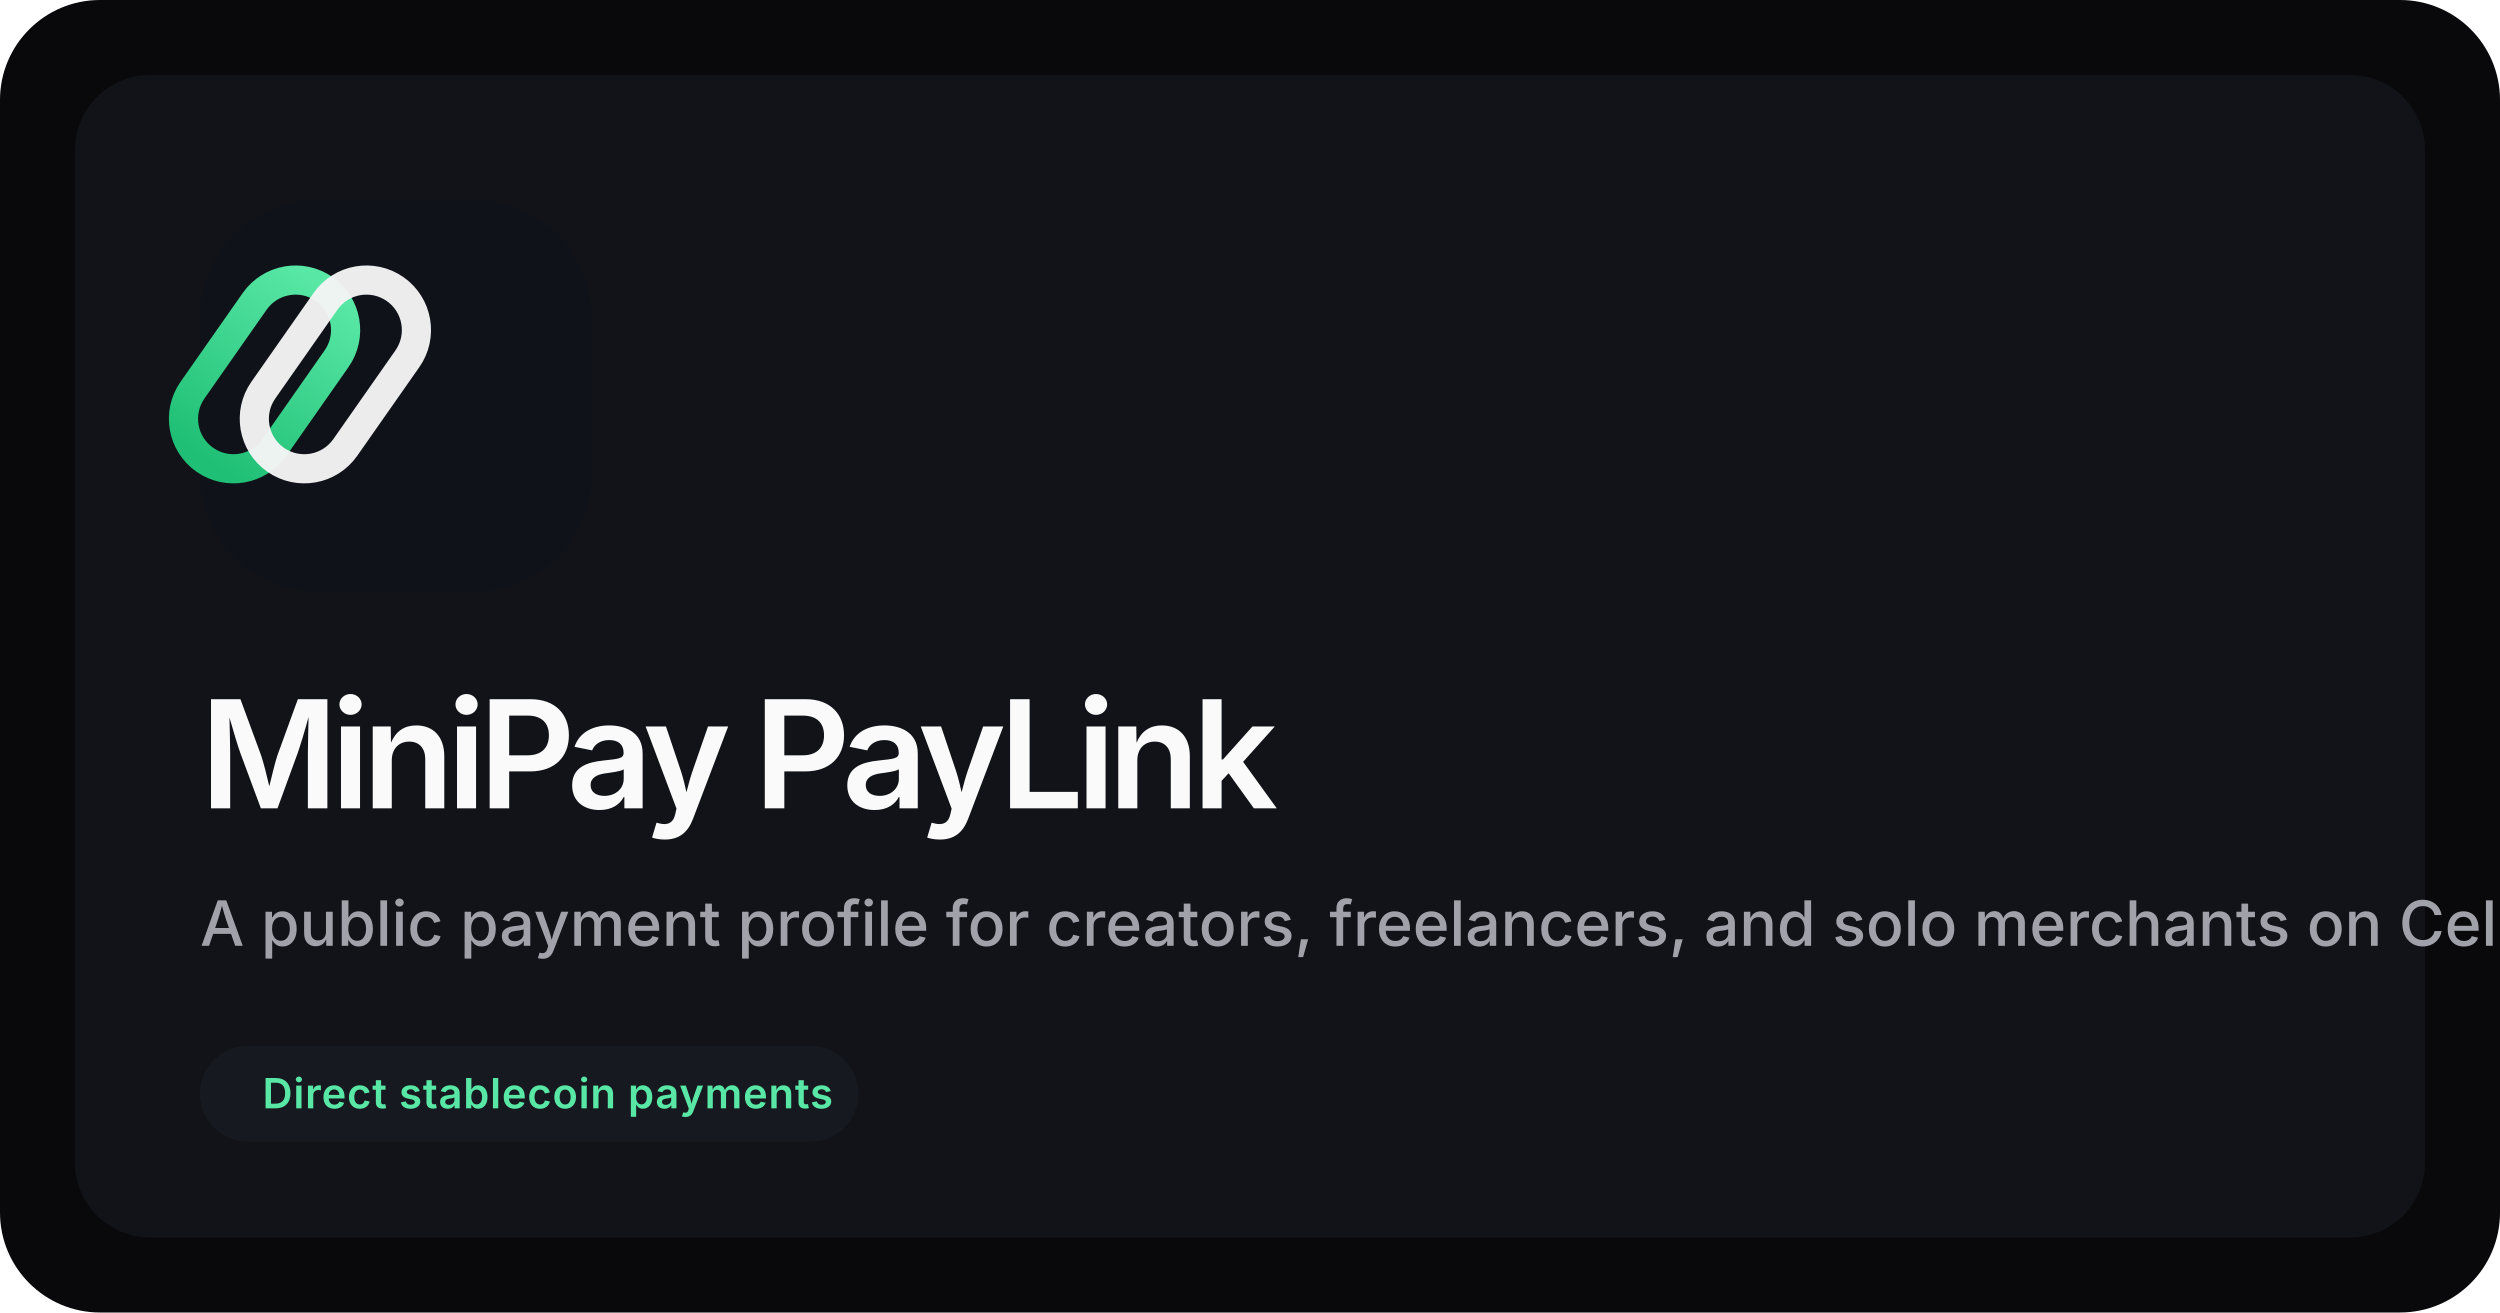
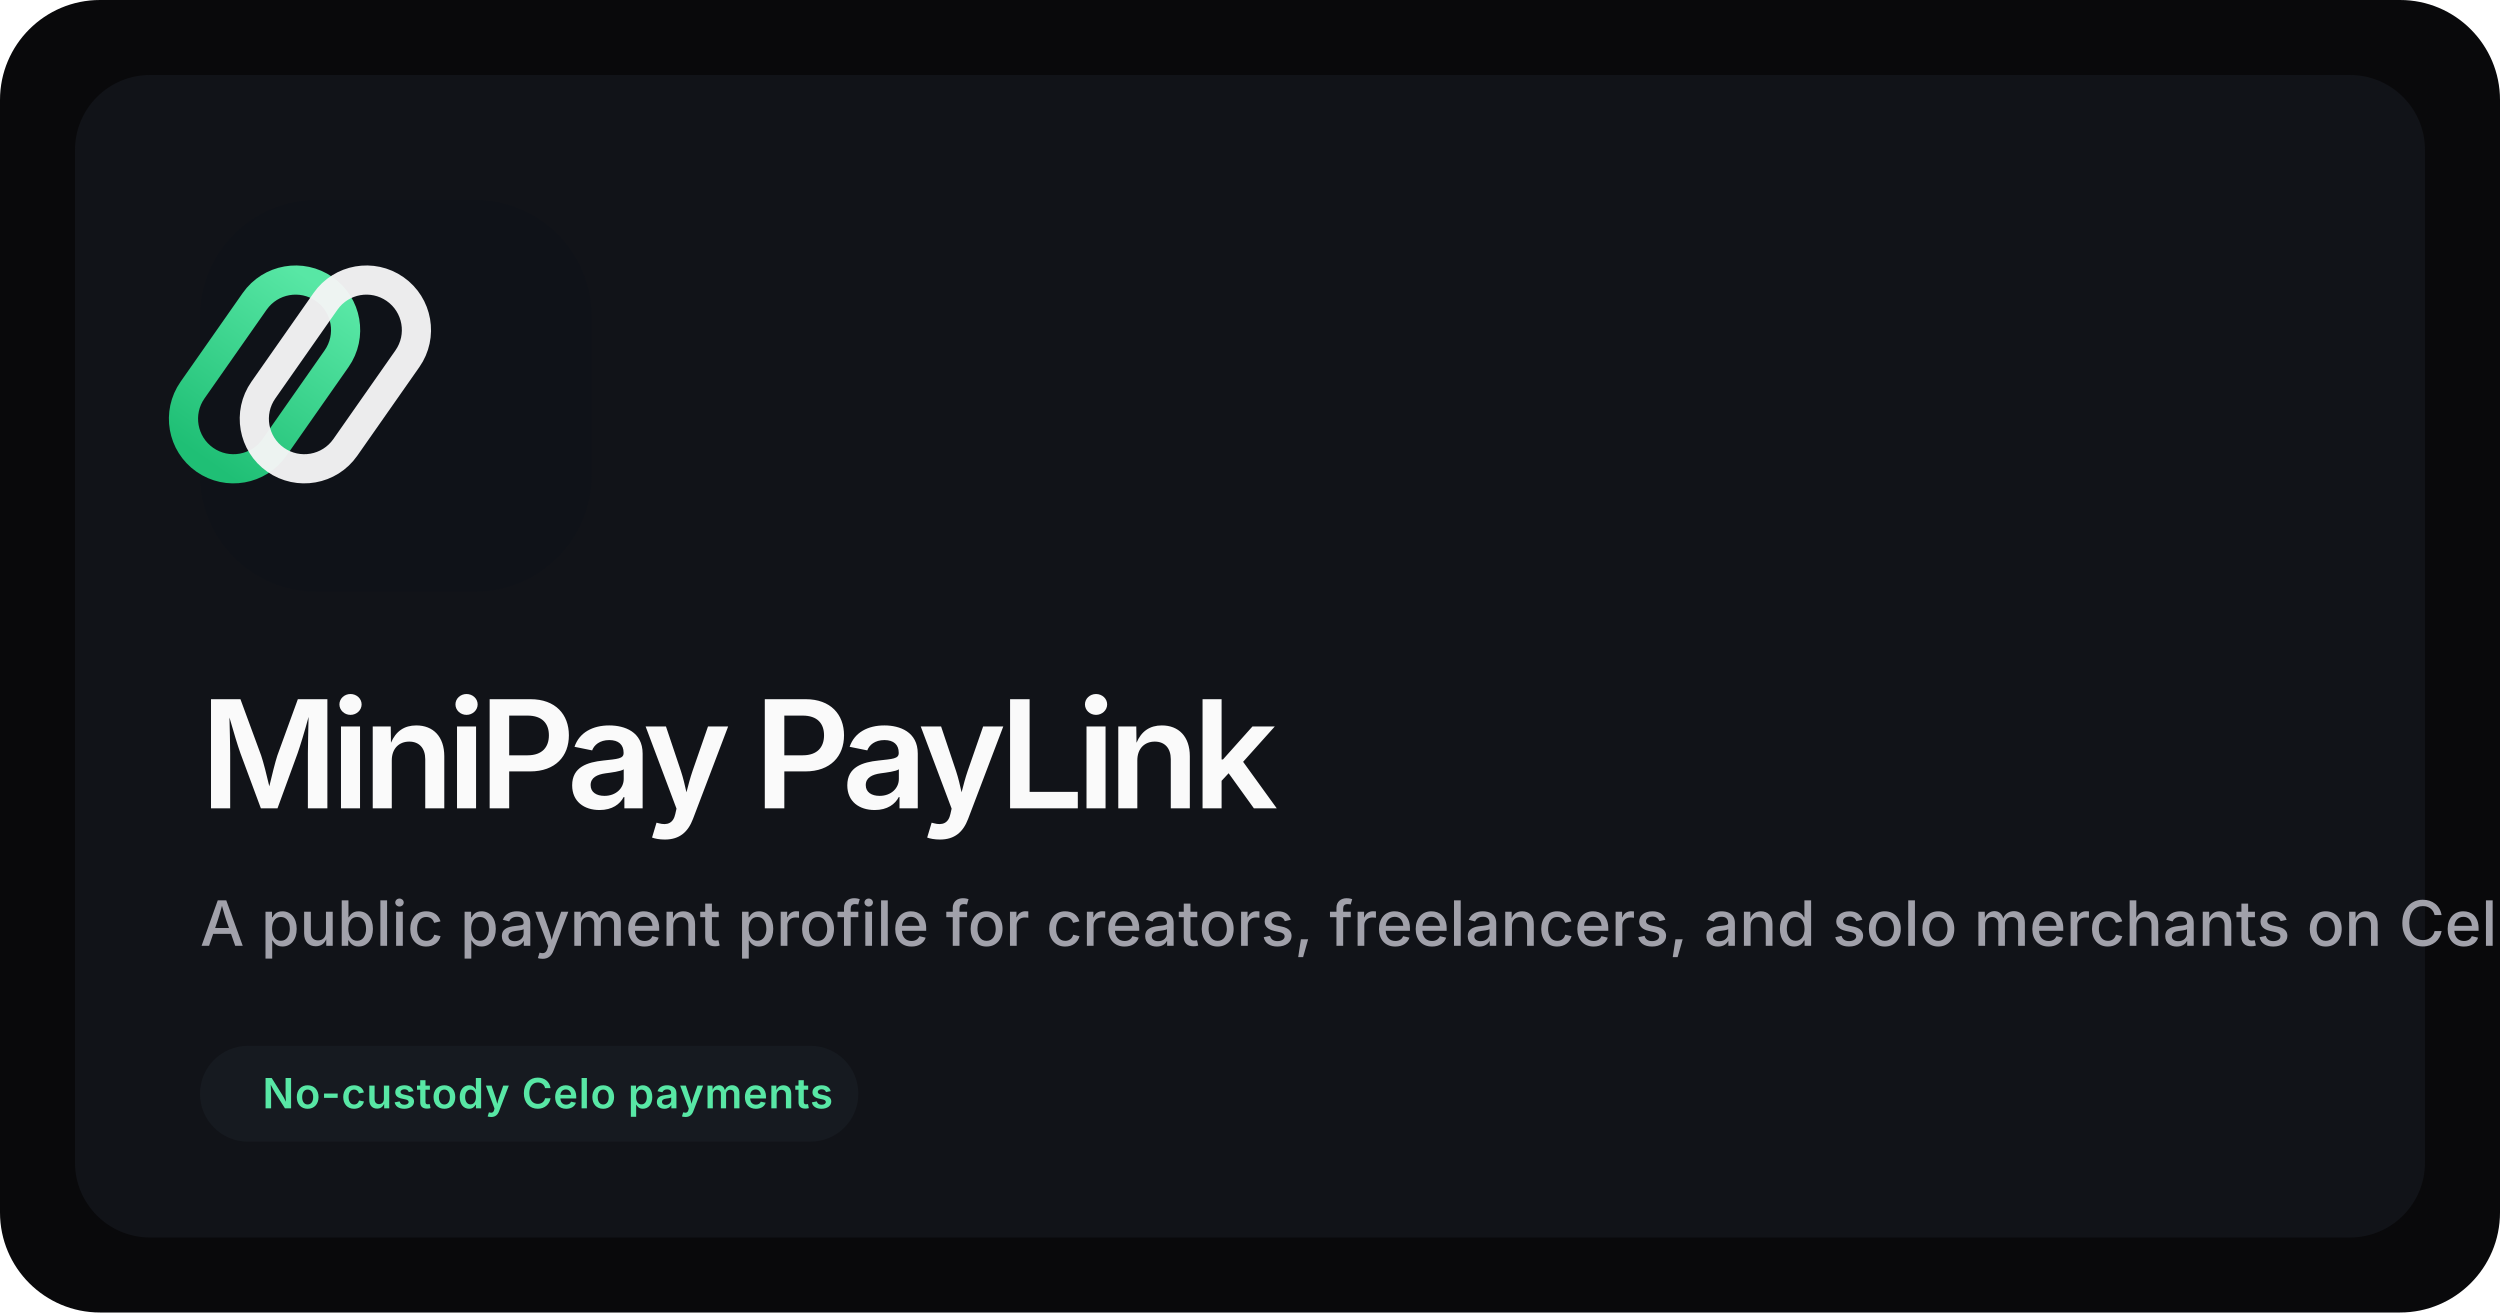
<svg xmlns="http://www.w3.org/2000/svg" width="1200" height="630" viewBox="0 0 1200 630" fill="none">
  <rect width="1200" height="630" rx="48" fill="#09090B" />
  <rect x="36" y="36" width="1128" height="558" rx="36" fill="#111318" />
  <rect x="96" y="96" width="188" height="188" rx="56" fill="#0F1218" />
  <rect x="136" y="125" width="48" height="100" rx="24" transform="rotate(35 136 125)" stroke="url(#paint0_linear)" stroke-width="14" />
  <rect x="170" y="125" width="48" height="100" rx="24" transform="rotate(35 170 125)" stroke="#F4F4F5" stroke-opacity="0.96" stroke-width="14" />
  <text x="96" y="388" fill="#FAFAFA" font-family="SF Pro Display, Inter, Arial, sans-serif" font-size="72" font-weight="600" letter-spacing="-0.05em">
    MiniPay PayLink
  </text>
  <text x="96" y="454" fill="#A1A1AA" font-family="SF Pro Display, Inter, Arial, sans-serif" font-size="30" font-weight="500">
    A public payment profile for creators, freelancers, and solo merchants on Celo.
  </text>
  <rect x="96" y="502" width="316" height="46" rx="23" fill="#161A20" />
  <text x="126" y="532" fill="#58E7A5" font-family="SF Pro Display, Inter, Arial, sans-serif" font-size="20" font-weight="600" letter-spacing="0.02em">
-     Direct stablecoin payments
+     No-custody Celo payments
  </text>
  <defs>
    <linearGradient id="paint0_linear" x1="160" y1="125" x2="160" y2="225" gradientUnits="userSpaceOnUse">
      <stop stop-color="#58E7A5" />
      <stop offset="1" stop-color="#1FBF75" />
    </linearGradient>
  </defs>
</svg>
